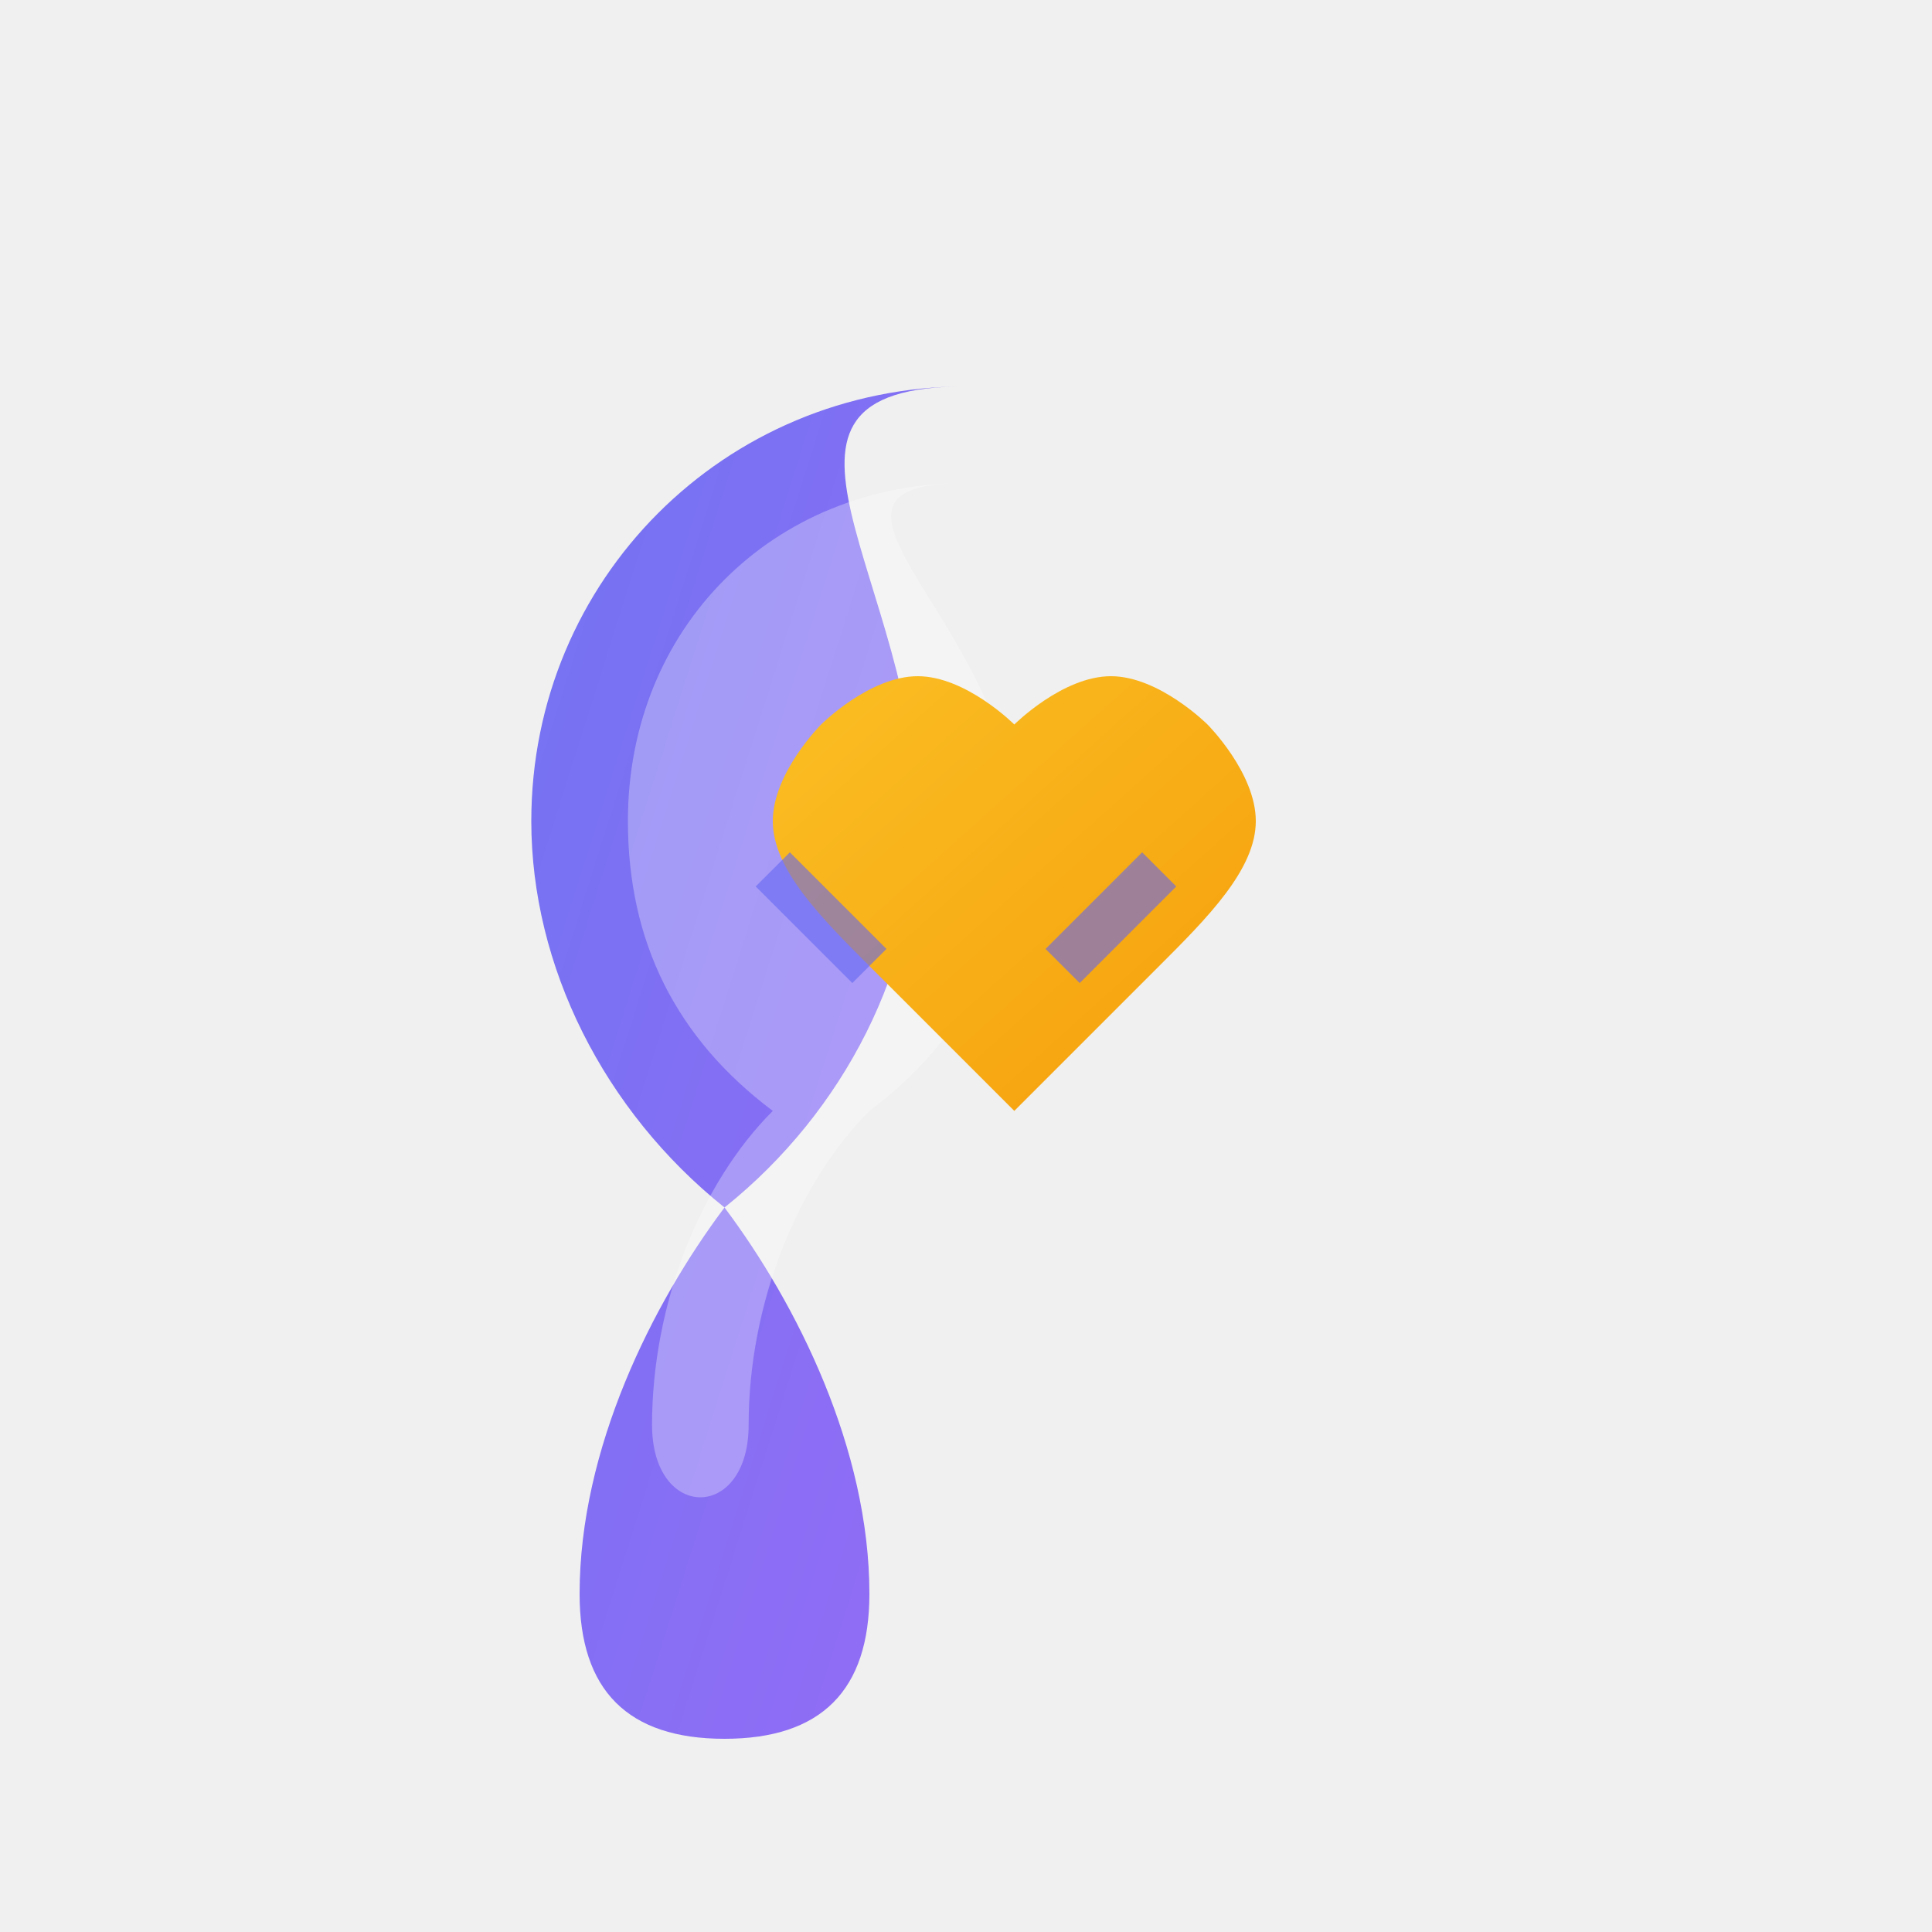
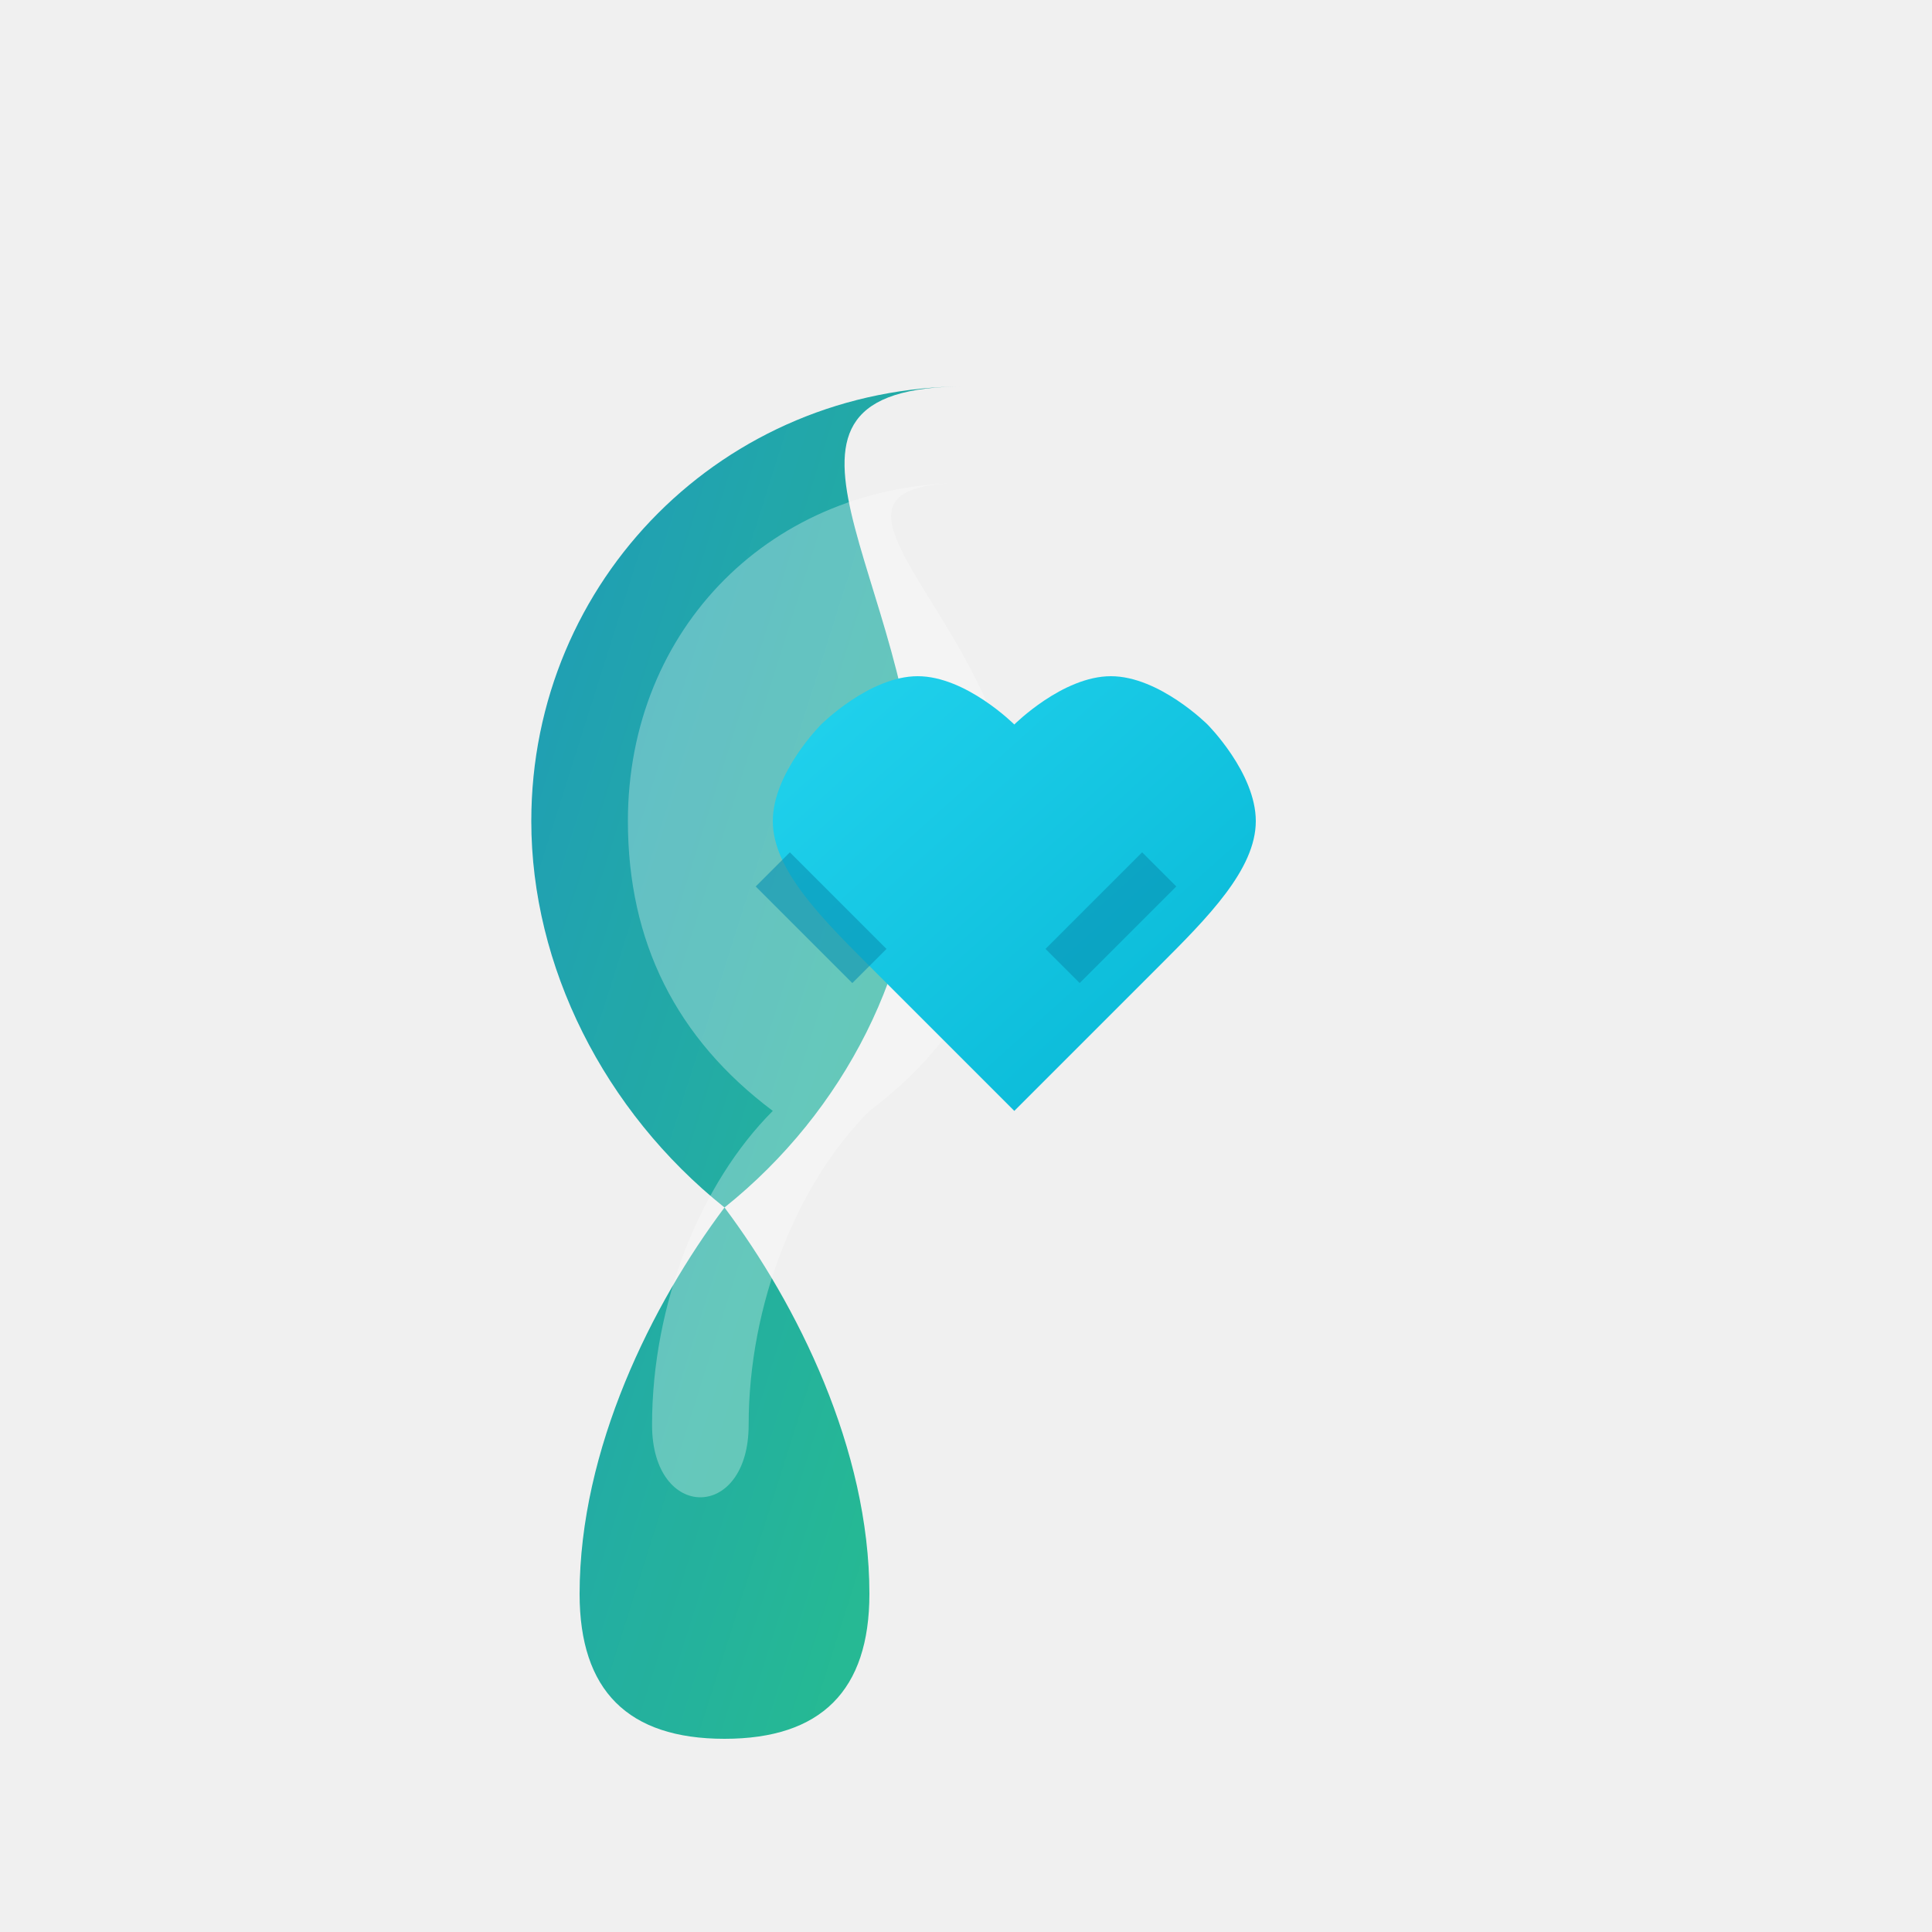
<svg xmlns="http://www.w3.org/2000/svg" width="40" height="40" viewBox="0 0 40 40" fill="none">
  <defs>
    <linearGradient id="brainGradient" x1="0%" y1="0%" x2="100%" y2="100%">
-       <stop offset="0%" style="stop-color:#6366f1;stop-opacity:1" />
-       <stop offset="100%" style="stop-color:#8b5cf6;stop-opacity:1" />
+       <stop offset="0%" style="stop-color:#0891b2;stop-opacity:1" />
+       <stop offset="100%" style="stop-color:#10b981;stop-opacity:1" />
    </linearGradient>
    <linearGradient id="heartGradient" x1="0%" y1="0%" x2="100%" y2="100%">
-       <stop offset="0%" style="stop-color:#fbbf24;stop-opacity:1" />
-       <stop offset="100%" style="stop-color:#f59e0b;stop-opacity:1" />
+       <stop offset="0%" style="stop-color:#22d3ee;stop-opacity:1" />
+       <stop offset="100%" style="stop-color:#06b6d4;stop-opacity:1" />
    </linearGradient>
  </defs>
  <path d="M20 8C15 8 11 12 11 17C11 20 12.5 23 15 25C13.5 27 12 30 12 33C12 35 13 36 15 36C17 36 18 35 18 33C18 30 16.5 27 15 25C17.5 23 19 20 19 17C19 12 15 8 20 8Z" fill="url(#brainGradient)" opacity="0.9" />
  <path d="M20 10C16 10 13 13 13 17C13 19.5 14 21.5 16 23C14.5 24.5 13.5 27 13.5 29.5C13.5 30.5 14 31 14.5 31C15 31 15.5 30.5 15.5 29.5C15.5 27 16.5 24.5 18 23C20 21.5 21 19.5 21 17C21 13 16 10 20 10Z" fill="white" opacity="0.3" />
  <path d="M25 15C25 15 26 16 26 17C26 18 25 19 24 20C23 21 22 22 21 23C20 22 19 21 18 20C17 19 16 18 16 17C16 16 17 15 17 15C17 15 18 14 19 14C20 14 21 15 21 15C21 15 22 14 23 14C24 14 25 15 25 15Z" fill="url(#heartGradient)" />
-   <path d="M22 20L24 18" stroke="#6366f1" stroke-width="1" opacity="0.6" />
-   <path d="M18 20L16 18" stroke="#6366f1" stroke-width="1" opacity="0.6" />
+   <path d="M22 20L24 18" stroke="#0891b2" stroke-width="1" opacity="0.6" />
+   <path d="M18 20L16 18" stroke="#0891b2" stroke-width="1" opacity="0.6" />
</svg>
